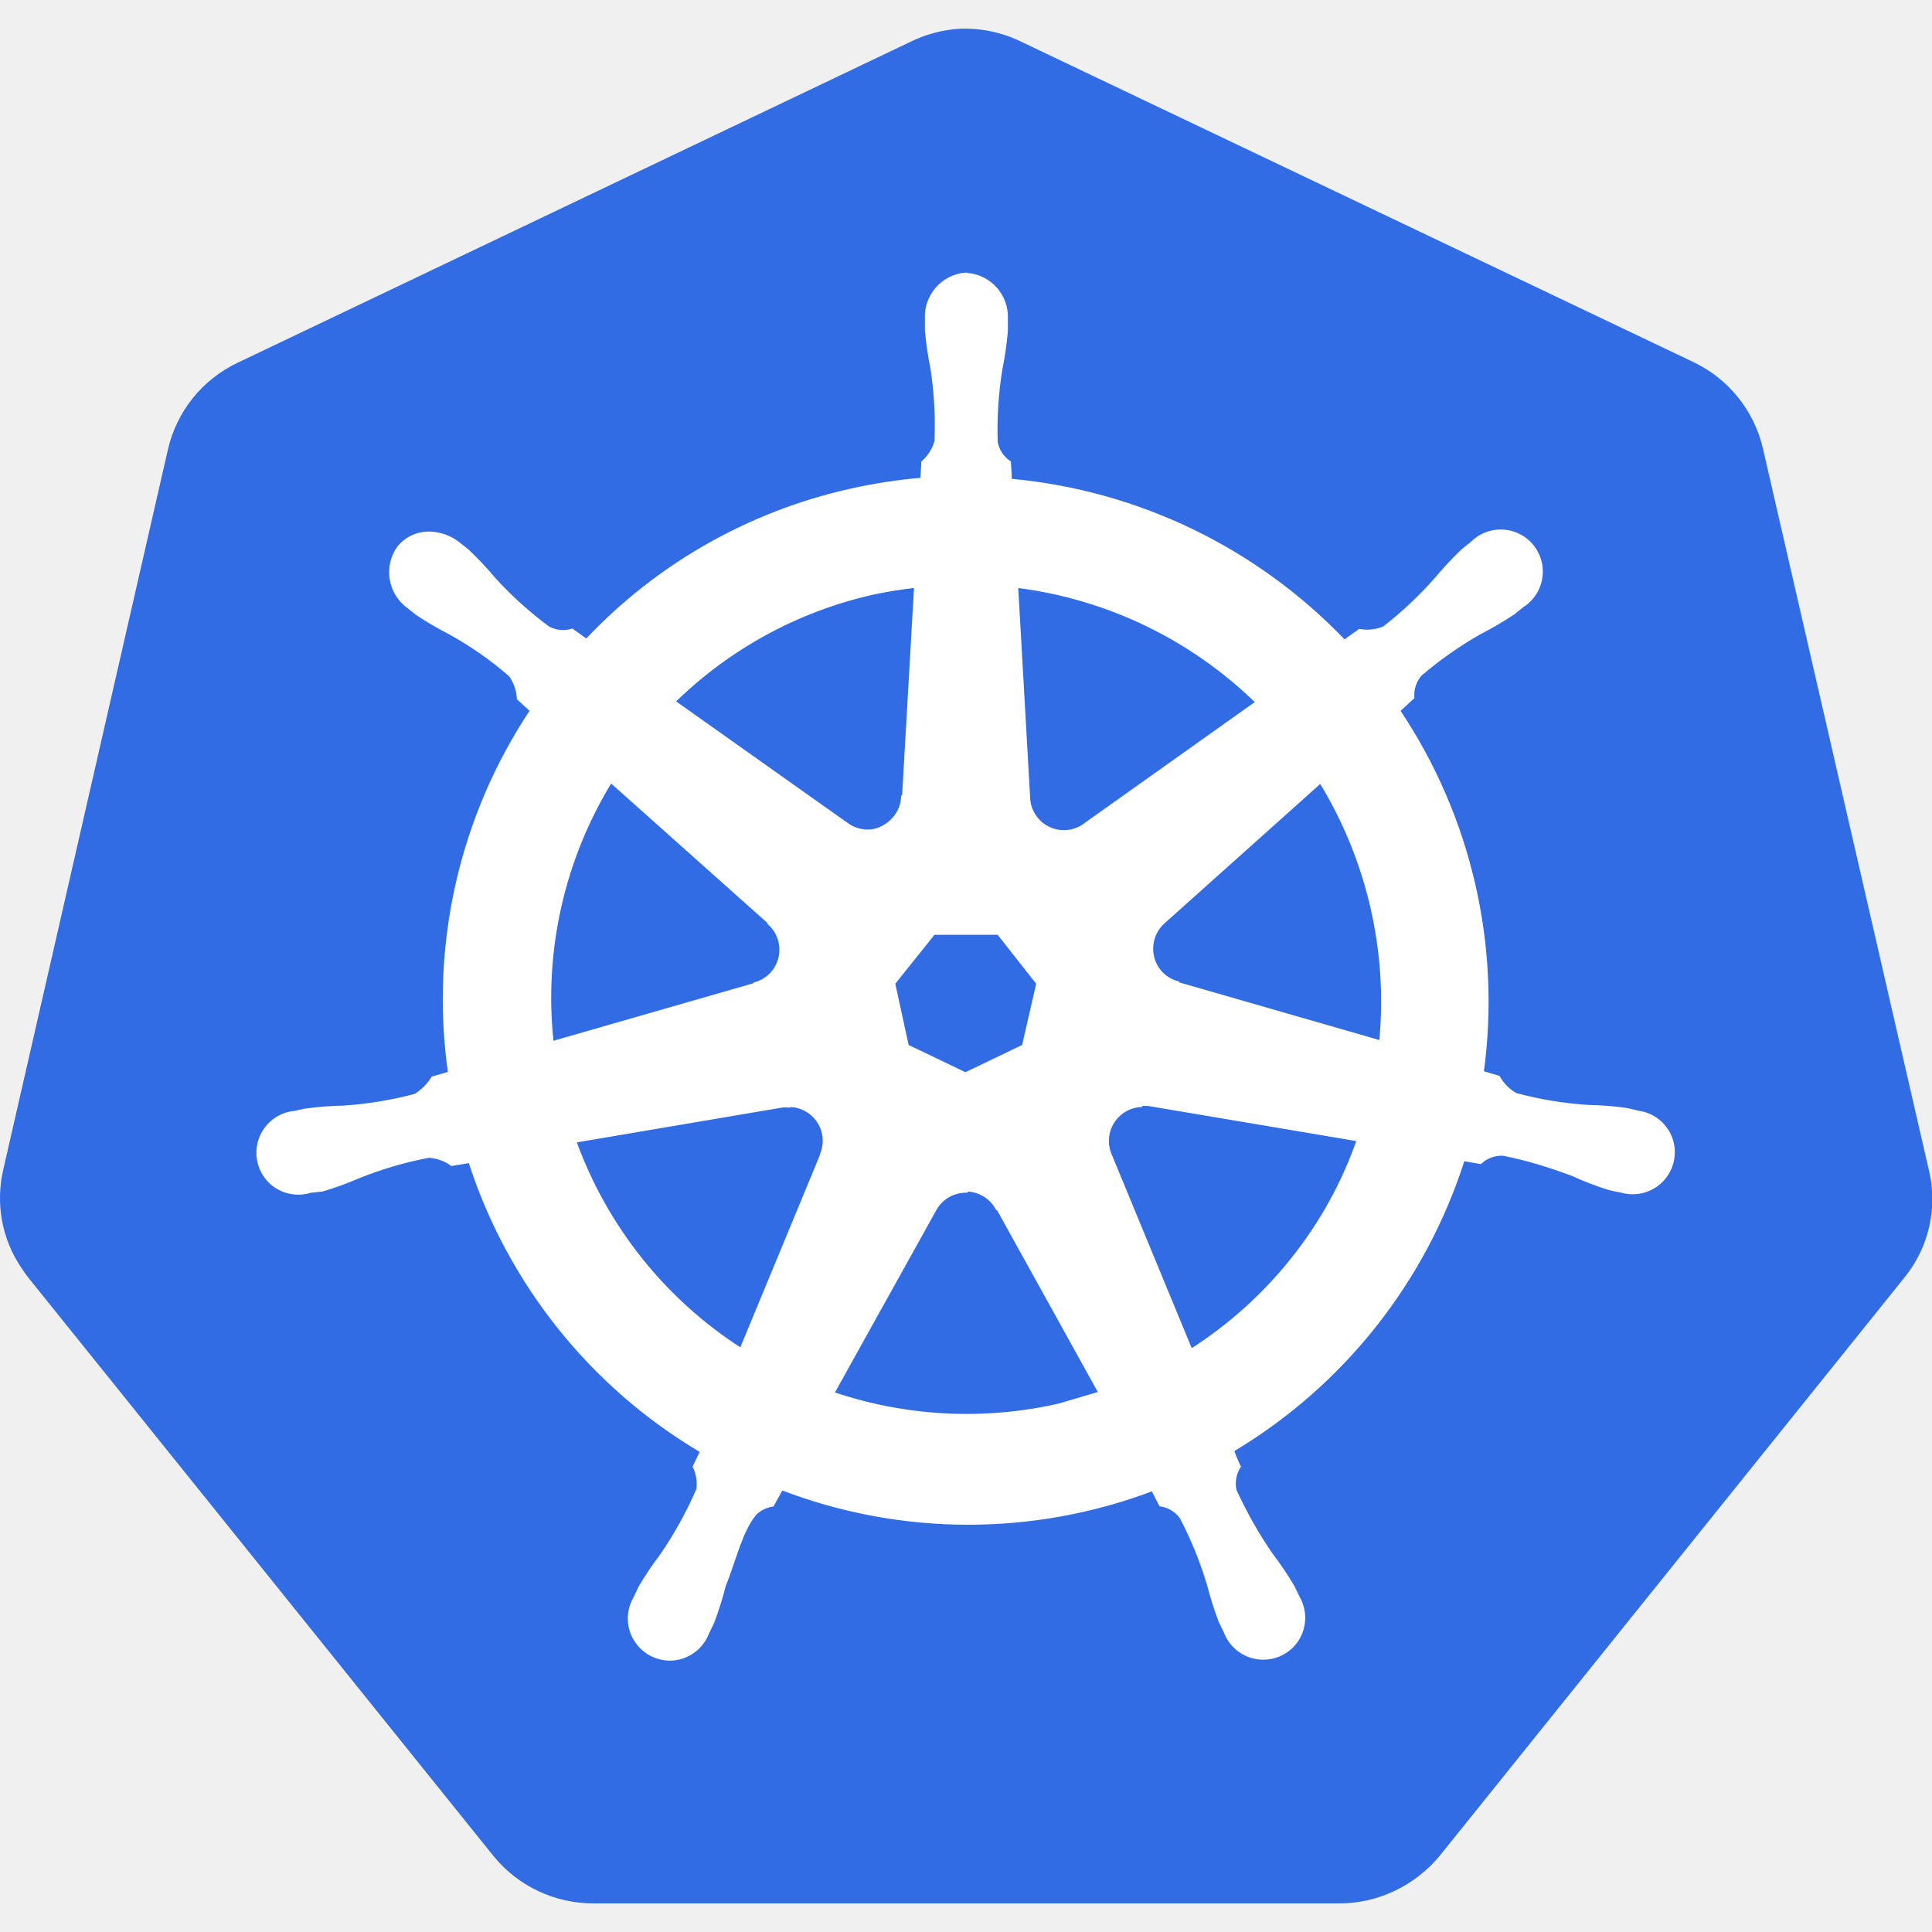
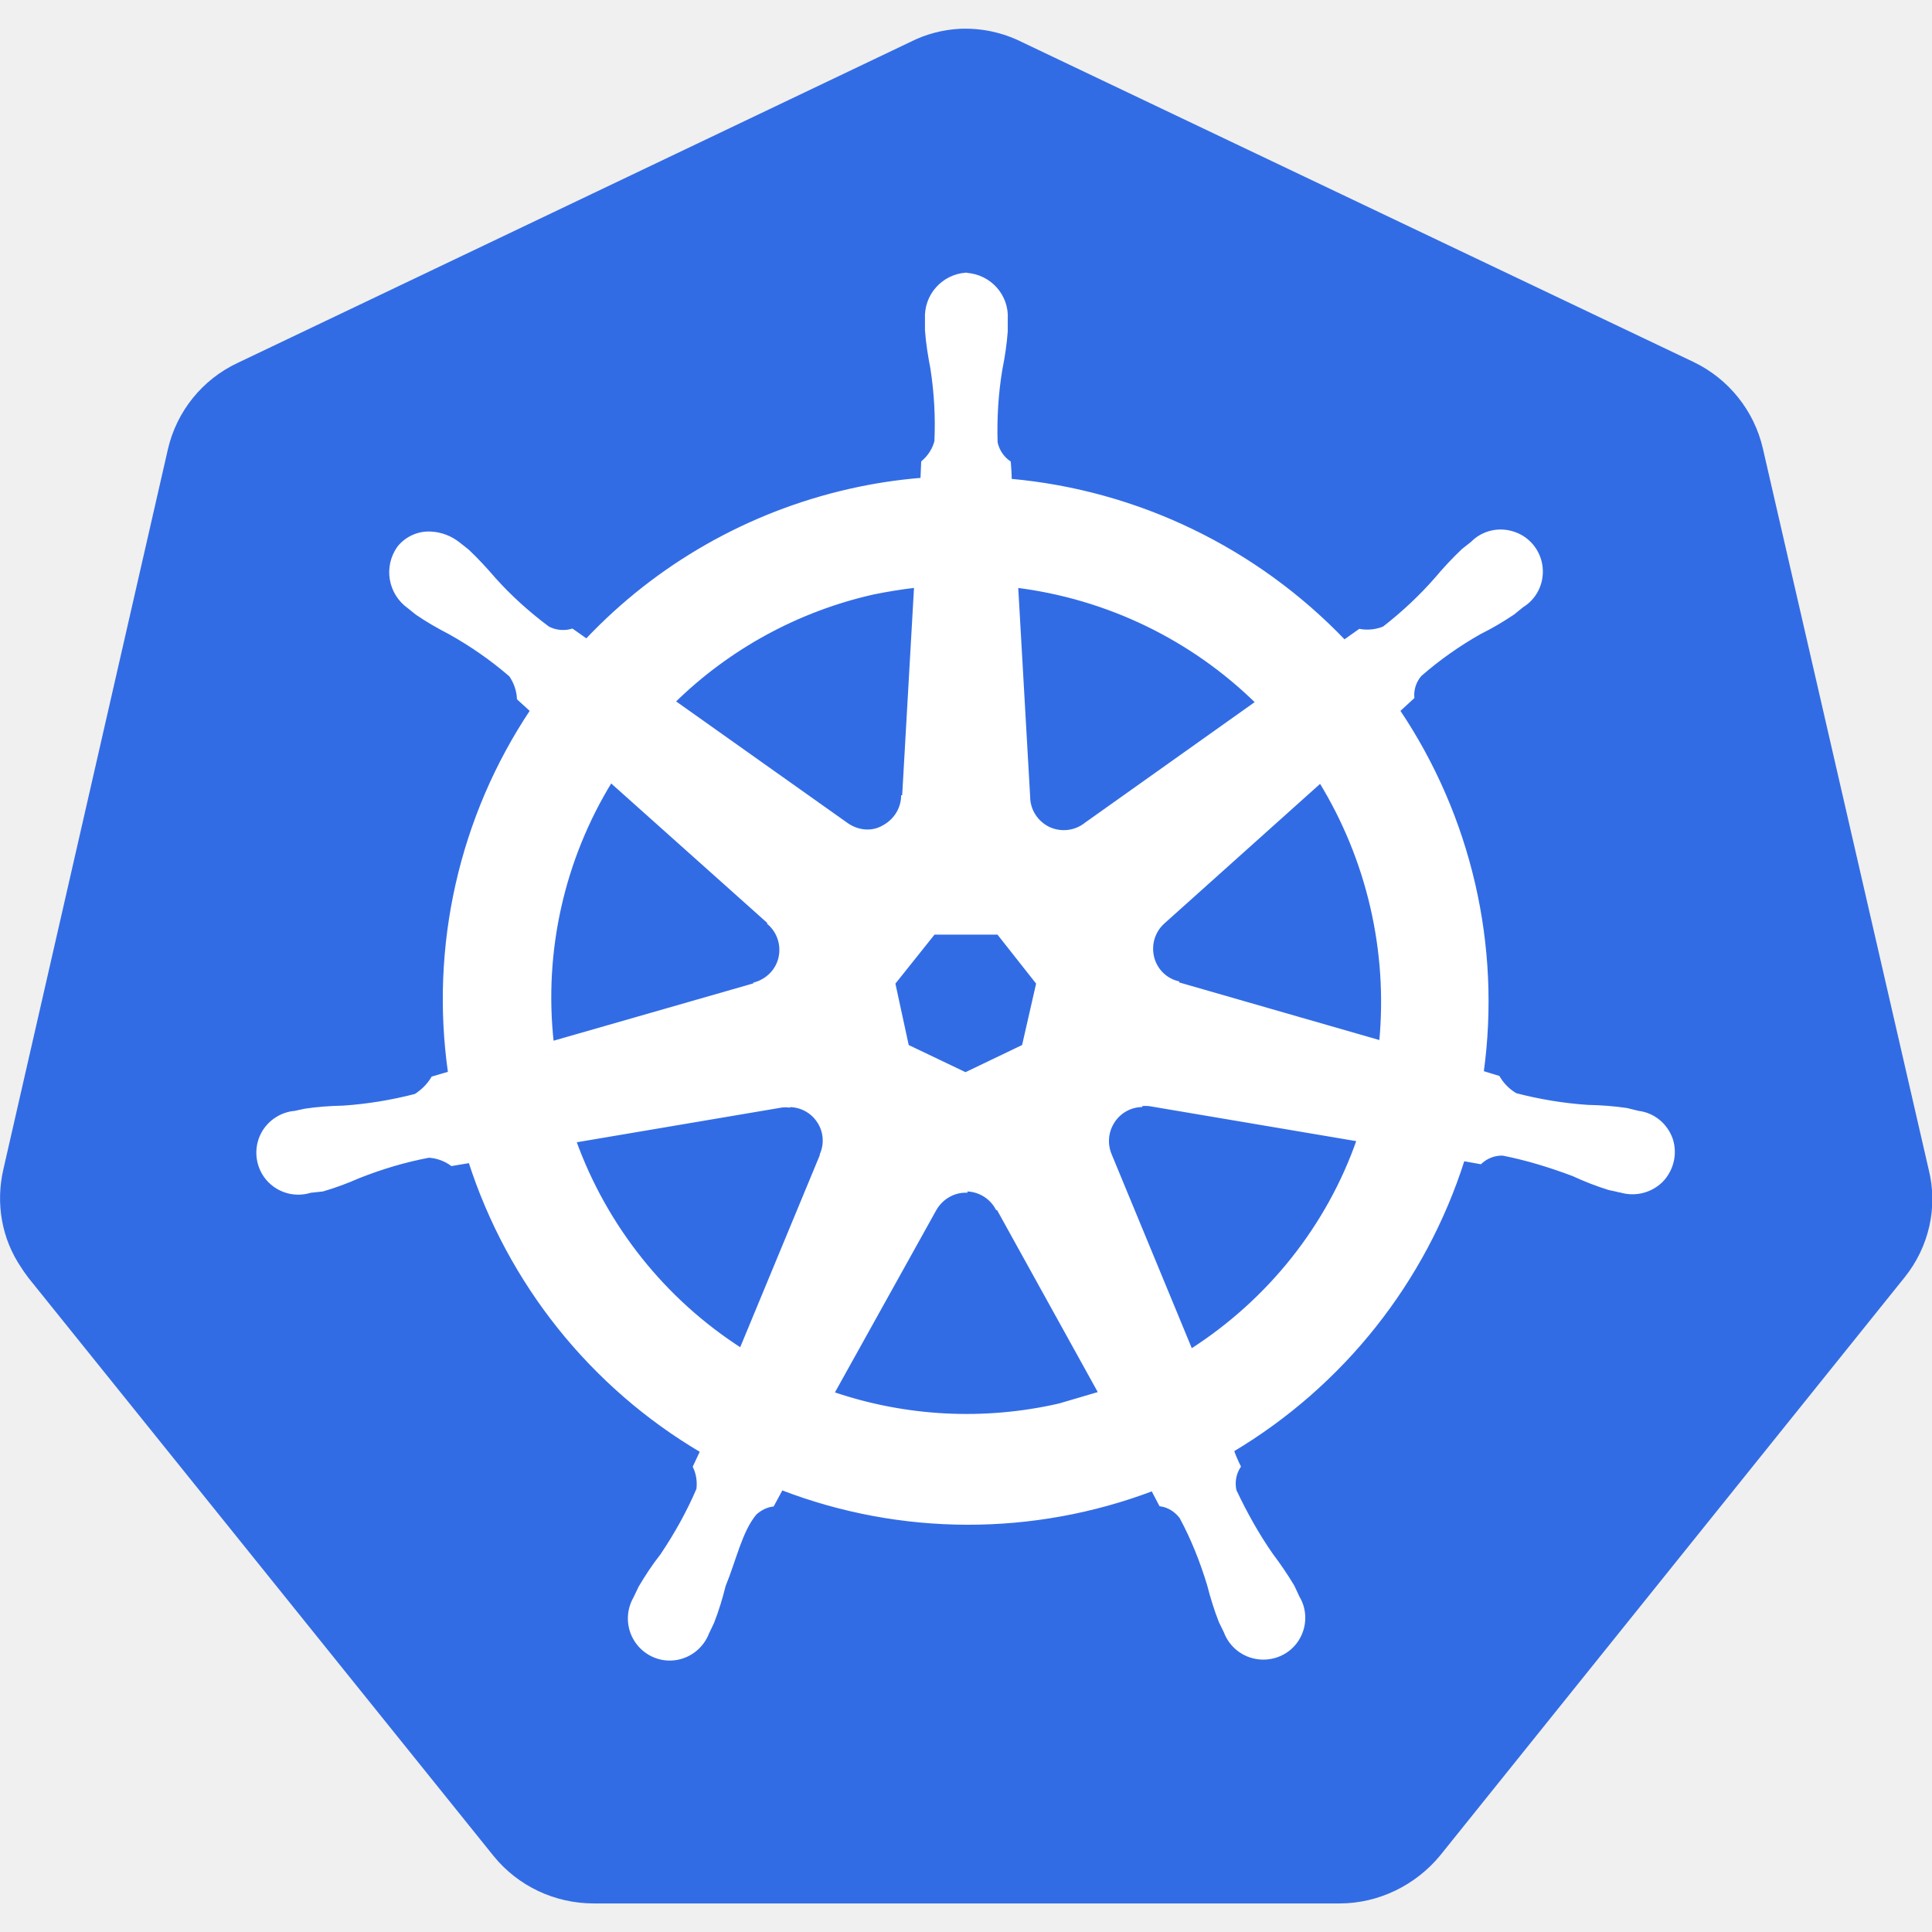
- <svg xmlns="http://www.w3.org/2000/svg" viewBox="0 0 32 32" width="64" height="64">
-   <path d="M15.9.476a2.14 2.14 0 0 0-.823.218L3.932 6.01c-.582.277-1.005.804-1.15 1.432L.054 19.373c-.13.56-.025 1.147.3 1.627q.057.087.12.168l7.7 9.574c.407.5 1.018.787 1.662.784h12.35c.646.001 1.258-.3 1.664-.793l7.696-9.576c.404-.5.555-1.16.4-1.786L29.2 7.43c-.145-.628-.57-1.155-1.15-1.432L16.923.695A2.14 2.14 0 0 0 15.89.476z" fill="#326ce5" />
-   <path d="M16.002 4.542c-.384.027-.675.356-.655.74v.188c.018.213.05.424.092.633a6.22 6.22 0 0 1 .066 1.21c-.038.133-.114.253-.218.345l-.015.282c-.405.034-.807.096-1.203.186-1.666.376-3.183 1.24-4.354 2.485l-.24-.17c-.132.04-.274.025-.395-.04a6.22 6.22 0 0 1-.897-.81 5.55 5.55 0 0 0-.437-.465l-.148-.118c-.132-.106-.294-.167-.463-.175a.64.64 0 0 0-.531.236c-.226.317-.152.756.164.983l.138.11a5.55 5.55 0 0 0 .552.323c.354.197.688.428.998.7a.74.74 0 0 1 .133.384l.218.2c-1.177 1.766-1.66 3.905-1.358 6.006l-.28.08c-.073.116-.17.215-.286.288a6.22 6.22 0 0 1-1.194.197 5.57 5.57 0 0 0-.64.05l-.177.04h-.02a.67.67 0 0 0-.387 1.132.67.67 0 0 0 .684.165h.013l.18-.02c.203-.06.403-.134.598-.218.375-.15.764-.265 1.162-.34.138.008.27.055.382.135l.3-.05c.65 2.017 2.016 3.726 3.84 4.803l-.122.255c.056.117.077.247.06.376-.165.382-.367.748-.603 1.092a5.58 5.58 0 0 0-.358.533l-.085.18a.67.67 0 0 0 .65 1.001.67.67 0 0 0 .553-.432l.083-.17c.076-.2.14-.404.192-.61.177-.437.273-.906.515-1.196a.54.54 0 0 1 .286-.14l.15-.273a8.62 8.62 0 0 0 6.146.015l.133.255c.136.02.258.095.34.205.188.358.34.733.456 1.12a5.57 5.57 0 0 0 .194.611l.083.17a.67.67 0 0 0 1.187.131.67.67 0 0 0 .016-.701l-.087-.18a5.55 5.55 0 0 0-.358-.531c-.23-.332-.428-.686-.6-1.057a.52.52 0 0 1 .068-.4 2.29 2.29 0 0 1-.111-.269c1.82-1.085 3.18-2.8 3.823-4.82l.284.05c.102-.093.236-.142.373-.138.397.076.786.2 1.162.34.195.09.395.166.598.23.048.013.118.024.172.037h.013a.67.67 0 0 0 .841-.851.67.67 0 0 0-.544-.446l-.194-.046a5.57 5.57 0 0 0-.64-.05c-.404-.026-.804-.092-1.194-.197-.12-.067-.22-.167-.288-.288l-.27-.08a8.65 8.65 0 0 0-1.386-5.993l.236-.218c-.01-.137.035-.273.124-.378.307-.264.64-.497.99-.696a5.57 5.57 0 0 0 .552-.323l.146-.118a.67.67 0 0 0-.133-1.202.67.67 0 0 0-.696.161l-.148.118a5.57 5.57 0 0 0-.437.465c-.264.302-.556.577-.873.823a.74.74 0 0 1-.404.044l-.253.18c-1.46-1.53-3.427-2.48-5.535-2.67 0-.1-.013-.25-.015-.297-.113-.078-.192-.197-.218-.332a6.23 6.23 0 0 1 .076-1.207c.043-.21.073-.42.092-.633v-.2c.02-.384-.27-.713-.655-.74zm-.834 5.166l-.2 3.493h-.015c-.01.216-.137.4-.332.504s-.426.073-.6-.054l-2.865-2.03a6.86 6.86 0 0 1 3.303-1.799c.234-.05.47-.088.707-.114zm1.668 0c1.505.187 2.906.863 3.99 1.924l-2.838 2.017c-.175.14-.415.168-.618.072s-.333-.3-.336-.524zm-6.72 3.227l2.62 2.338v.015c.163.142.234.363.186.574s-.21.378-.417.435v.01l-3.362.967a6.86 6.86 0 0 1 .974-4.34zm11.753 0c.796 1.295 1.148 2.814 1.002 4.327l-3.367-.97v-.013c-.21-.057-.37-.224-.417-.435s.023-.43.186-.574l2.6-2.327zm-6.404 2.52h1.072l.655.832-.238 1.04-.963.463-.965-.463-.227-1.04zm3.434 2.838c.045-.005.1-.005.135 0l3.467.585c-.5 1.44-1.487 2.67-2.775 3.493l-1.34-3.244a.59.59 0 0 1 .509-.819zm-5.823.015c.196.003.377.104.484.268s.124.37.047.55v.013l-1.332 3.218C11 21.54 10.032 20.325 9.517 18.9l3.437-.583c.038-.004.077-.004.116 0zm2.904 1.4a.59.59 0 0 1 .537.308h.013l1.694 3.057-.677.2c-1.246.285-2.547.218-3.758-.194l1.7-3.057c.103-.18.293-.29.5-.295z" fill="#fff" stroke="#fff" stroke-width=".055" />
+ <svg xmlns="http://www.w3.org/2000/svg" width="32px" height="32px" viewBox="0 0 32 32" version="1.1">
+   <g id="surface1">
+     <path style=" stroke:none;fill-rule:nonzero;fill:rgb(19.608%,42.353%,89.804%);fill-opacity:1;" d="M 15.898 0.477 C 15.613 0.492 15.332 0.566 15.078 0.695 L 3.934 6.012 C 3.352 6.285 2.926 6.812 2.781 7.441 L 0.055 19.371 C -0.074 19.934 0.027 20.52 0.355 21 C 0.391 21.059 0.434 21.113 0.473 21.168 L 8.176 30.742 C 8.582 31.242 9.191 31.527 9.836 31.527 L 22.188 31.527 C 22.832 31.527 23.445 31.227 23.852 30.734 L 31.547 21.156 C 31.949 20.656 32.102 19.996 31.945 19.371 L 29.199 7.43 C 29.055 6.801 28.629 6.273 28.051 5.996 L 16.922 0.695 C 16.602 0.535 16.246 0.461 15.891 0.477 Z M 15.898 0.477 " />
+     <path style="fill-rule:nonzero;fill:rgb(100%,100%,100%);fill-opacity:1;stroke-width:0.055;stroke-linecap:butt;stroke-linejoin:miter;stroke:rgb(100%,100%,100%);stroke-opacity:1;stroke-miterlimit:4;" d="M 16.004 4.543 C 15.617 4.57 15.328 4.898 15.348 5.281 L 15.348 5.469 C 15.363 5.684 15.398 5.895 15.438 6.102 C 15.5 6.504 15.523 6.91 15.504 7.312 C 15.469 7.445 15.391 7.566 15.285 7.656 L 15.273 7.941 C 14.867 7.973 14.465 8.035 14.07 8.125 C 12.402 8.504 10.887 9.367 9.715 10.609 L 9.477 10.441 C 9.344 10.48 9.199 10.465 9.078 10.402 C 8.754 10.16 8.453 9.891 8.184 9.59 C 8.047 9.43 7.902 9.273 7.746 9.125 L 7.598 9.008 C 7.465 8.902 7.305 8.84 7.137 8.832 C 6.93 8.82 6.734 8.91 6.605 9.07 C 6.379 9.387 6.453 9.824 6.77 10.051 L 6.906 10.16 C 7.082 10.281 7.27 10.387 7.457 10.484 C 7.812 10.684 8.145 10.914 8.457 11.184 C 8.535 11.297 8.582 11.43 8.59 11.57 L 8.809 11.77 C 7.629 13.535 7.148 15.676 7.449 17.773 L 7.168 17.855 C 7.098 17.973 7 18.07 6.883 18.145 C 6.492 18.246 6.094 18.312 5.688 18.34 C 5.477 18.344 5.262 18.359 5.051 18.391 L 4.871 18.43 L 4.852 18.43 C 4.602 18.465 4.391 18.637 4.309 18.875 C 4.227 19.117 4.289 19.383 4.465 19.562 C 4.645 19.742 4.906 19.805 5.148 19.727 L 5.16 19.727 L 5.344 19.707 C 5.547 19.648 5.746 19.574 5.941 19.488 C 6.316 19.34 6.703 19.223 7.102 19.148 C 7.238 19.156 7.371 19.203 7.484 19.285 L 7.785 19.234 C 8.434 21.25 9.801 22.961 11.625 24.035 L 11.504 24.293 C 11.559 24.41 11.578 24.539 11.562 24.668 C 11.398 25.051 11.195 25.414 10.961 25.762 C 10.828 25.93 10.711 26.109 10.602 26.293 L 10.516 26.473 C 10.391 26.691 10.398 26.961 10.535 27.172 C 10.672 27.383 10.914 27.5 11.164 27.473 C 11.418 27.445 11.629 27.277 11.719 27.043 L 11.801 26.871 C 11.879 26.672 11.941 26.469 11.992 26.262 C 12.172 25.824 12.266 25.355 12.508 25.066 C 12.59 24.992 12.688 24.941 12.797 24.926 L 12.945 24.652 C 14.922 25.414 17.109 25.418 19.09 24.668 L 19.223 24.922 C 19.359 24.941 19.48 25.02 19.562 25.129 C 19.754 25.484 19.902 25.859 20.02 26.246 C 20.074 26.457 20.137 26.66 20.215 26.859 L 20.297 27.027 C 20.387 27.266 20.602 27.43 20.852 27.457 C 21.102 27.484 21.348 27.371 21.484 27.16 C 21.621 26.949 21.629 26.676 21.5 26.461 L 21.414 26.277 C 21.305 26.094 21.184 25.918 21.055 25.746 C 20.824 25.414 20.629 25.062 20.453 24.691 C 20.422 24.555 20.445 24.41 20.523 24.289 C 20.48 24.203 20.441 24.113 20.41 24.023 C 22.23 22.938 23.594 21.223 24.234 19.203 L 24.52 19.254 C 24.621 19.16 24.754 19.109 24.891 19.113 C 25.289 19.191 25.68 19.312 26.055 19.453 C 26.25 19.543 26.449 19.621 26.652 19.684 C 26.699 19.695 26.77 19.707 26.824 19.723 L 26.836 19.723 C 27.078 19.797 27.34 19.734 27.52 19.555 C 27.695 19.375 27.758 19.109 27.68 18.871 C 27.594 18.629 27.387 18.457 27.133 18.426 L 26.941 18.379 C 26.727 18.348 26.516 18.332 26.301 18.328 C 25.895 18.301 25.496 18.234 25.105 18.133 C 24.984 18.062 24.887 17.965 24.816 17.844 L 24.547 17.762 C 24.836 15.664 24.344 13.531 23.16 11.77 L 23.398 11.551 C 23.387 11.414 23.434 11.277 23.523 11.176 C 23.828 10.91 24.16 10.676 24.512 10.477 C 24.703 10.383 24.887 10.273 25.062 10.156 L 25.211 10.035 C 25.43 9.902 25.551 9.652 25.523 9.395 C 25.496 9.137 25.32 8.918 25.078 8.836 C 24.832 8.75 24.562 8.812 24.383 8.996 L 24.234 9.113 C 24.078 9.262 23.934 9.414 23.797 9.578 C 23.531 9.883 23.238 10.156 22.922 10.402 C 22.797 10.453 22.656 10.469 22.52 10.445 L 22.266 10.625 C 20.805 9.098 18.84 8.145 16.73 7.957 C 16.73 7.855 16.719 7.707 16.715 7.66 C 16.602 7.582 16.523 7.461 16.496 7.328 C 16.484 6.922 16.508 6.52 16.574 6.121 C 16.617 5.91 16.648 5.699 16.664 5.488 L 16.664 5.285 C 16.688 4.902 16.395 4.574 16.012 4.547 Z M 15.168 9.707 L 14.969 13.199 L 14.953 13.199 C 14.941 13.418 14.816 13.602 14.621 13.703 C 14.426 13.809 14.195 13.777 14.02 13.652 L 11.156 11.621 C 12.066 10.727 13.211 10.102 14.461 9.82 C 14.691 9.773 14.93 9.734 15.164 9.707 Z M 16.836 9.707 C 18.34 9.895 19.742 10.57 20.824 11.633 L 17.988 13.648 C 17.812 13.789 17.574 13.816 17.371 13.723 C 17.168 13.625 17.035 13.422 17.035 13.195 Z M 10.117 12.934 L 12.734 15.273 L 12.734 15.289 C 12.898 15.43 12.969 15.652 12.922 15.863 C 12.875 16.074 12.711 16.238 12.504 16.297 L 12.504 16.309 L 9.145 17.273 C 8.977 15.758 9.32 14.23 10.117 12.934 Z M 21.867 12.934 C 22.664 14.23 23.016 15.75 22.871 17.262 L 19.504 16.293 L 19.504 16.277 C 19.293 16.223 19.133 16.055 19.086 15.844 C 19.039 15.633 19.109 15.414 19.273 15.27 L 21.871 12.941 Z M 15.465 15.453 L 16.535 15.453 L 17.191 16.285 L 16.953 17.328 L 15.992 17.789 L 15.027 17.328 L 14.801 16.285 Z M 18.898 18.293 C 18.945 18.289 19 18.289 19.035 18.293 L 22.5 18.879 C 22 20.316 21.016 21.547 19.727 22.371 L 18.387 19.129 C 18.312 18.949 18.328 18.75 18.43 18.586 C 18.531 18.422 18.703 18.32 18.895 18.309 Z M 13.074 18.309 C 13.273 18.312 13.453 18.41 13.559 18.574 C 13.668 18.738 13.684 18.945 13.605 19.125 L 13.605 19.141 L 12.273 22.355 C 11 21.539 10.031 20.324 9.516 18.898 L 12.953 18.316 C 12.992 18.312 13.031 18.312 13.07 18.316 Z M 15.98 19.707 C 16.203 19.699 16.41 19.82 16.516 20.016 L 16.531 20.016 L 18.223 23.074 L 17.547 23.273 C 16.301 23.559 15 23.492 13.789 23.078 L 15.488 20.023 C 15.594 19.844 15.781 19.73 15.988 19.727 Z M 15.98 19.707 " />
+   </g>
</svg>
